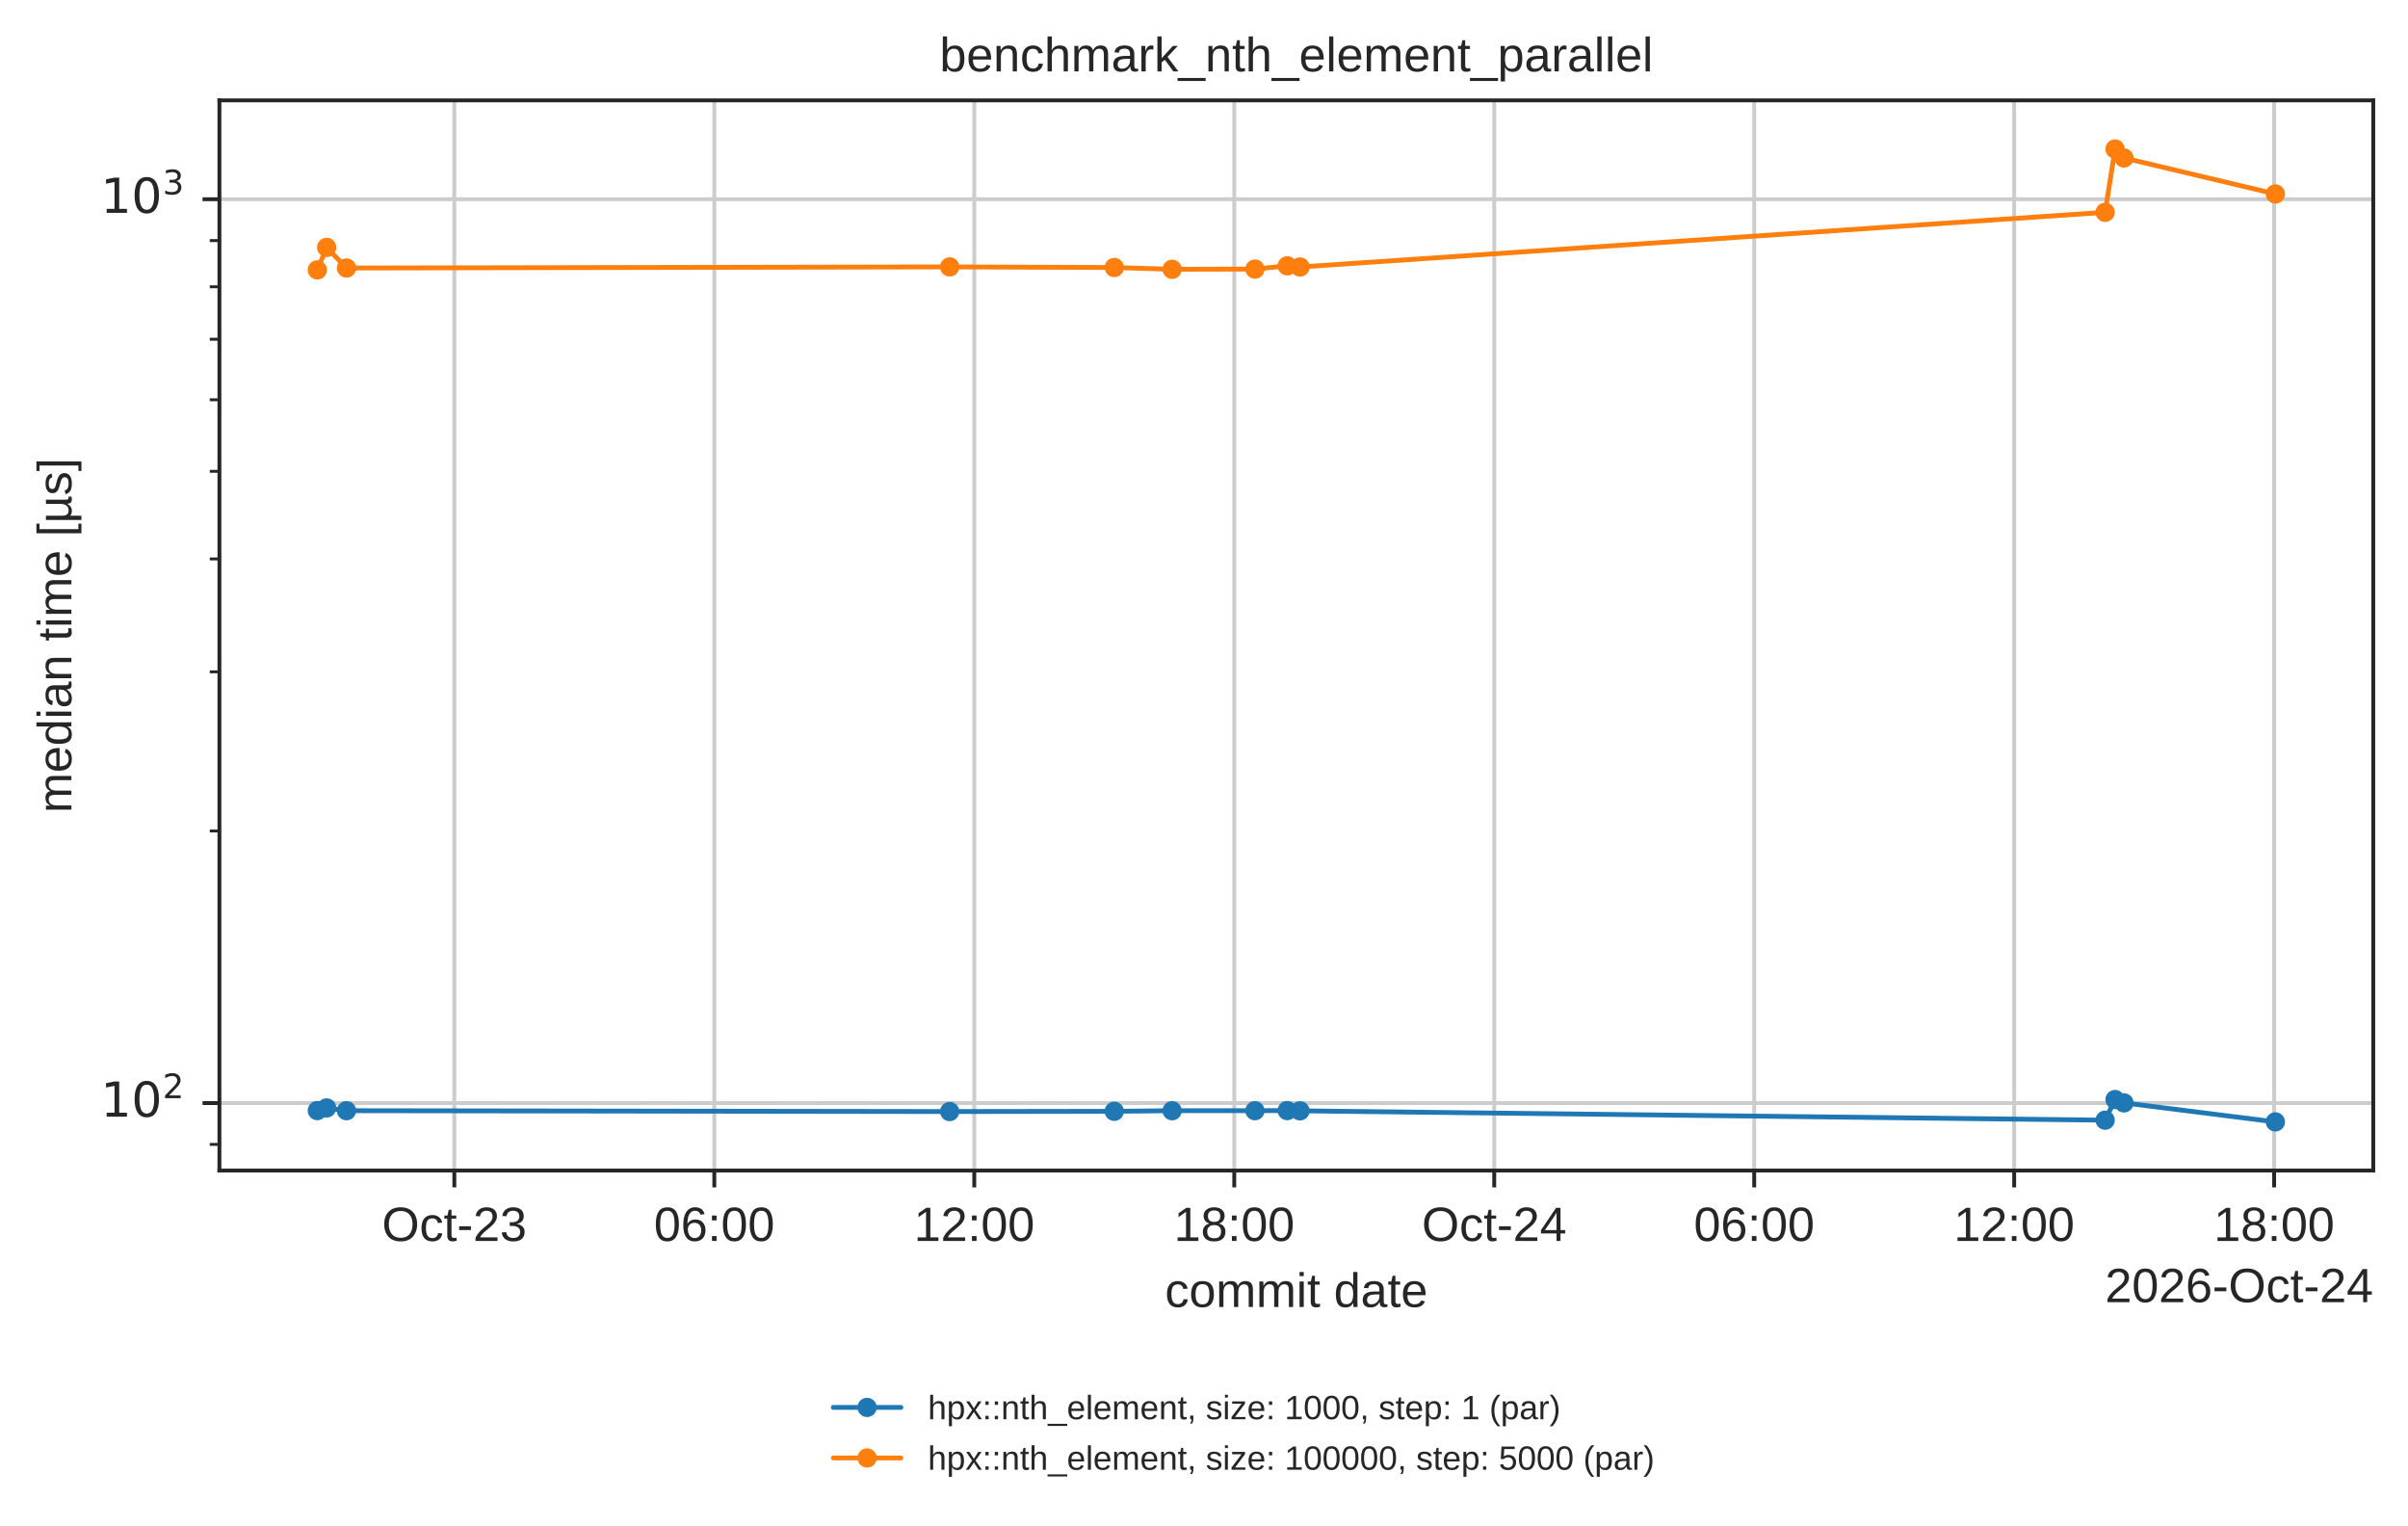
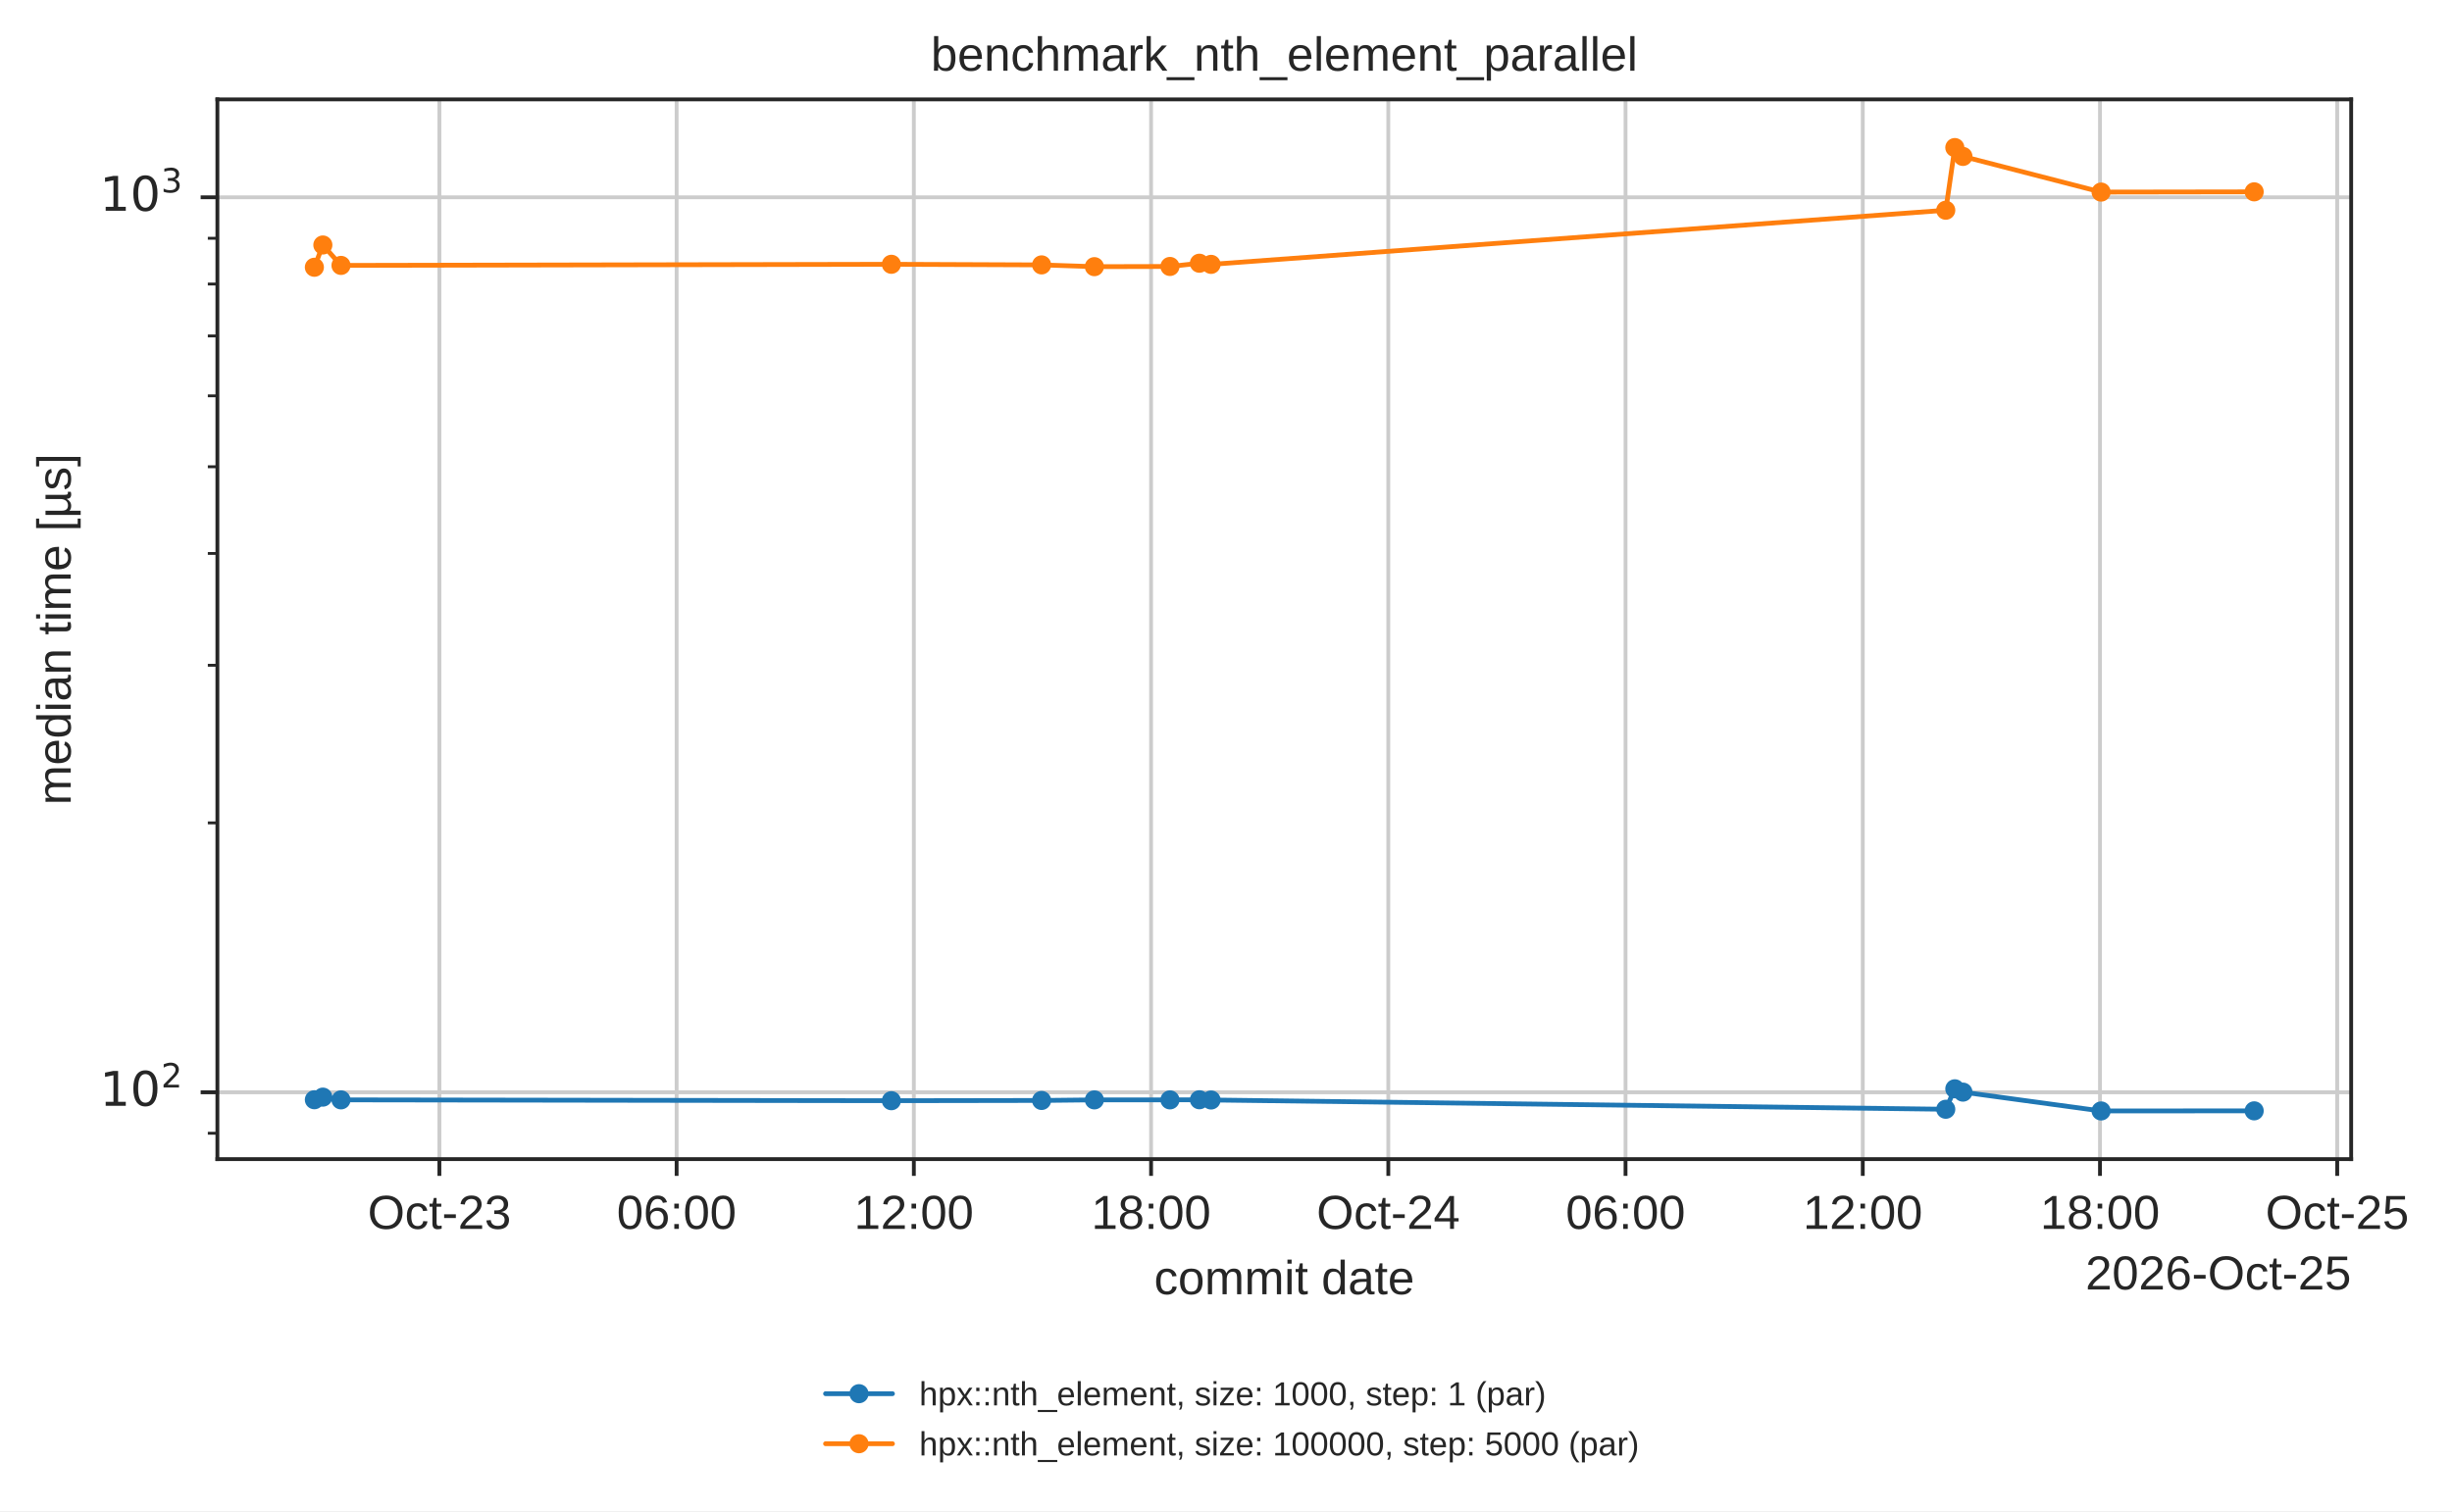
- <svg xmlns="http://www.w3.org/2000/svg" xmlns:xlink="http://www.w3.org/1999/xlink" width="499.078pt" height="316.214pt" viewBox="0 0 499.078 316.214" version="1.1">
+ <svg xmlns="http://www.w3.org/2000/svg" xmlns:xlink="http://www.w3.org/1999/xlink" width="512.972pt" height="316.214pt" viewBox="0 0 512.972 316.214" version="1.1">
  <defs>
    <style type="text/css">*{stroke-linejoin: round; stroke-linecap: butt}</style>
  </defs>
  <g id="figure_1">
    <g id="patch_1">
-       <path d="M 0 316.214  L 499.078 316.214  L 499.078 0  L 0 0  z " style="fill: #ffffff" />
+       <path d="M 0 316.214  L 512.972 316.214  L 512.972 0  L 0 0  z " style="fill: #ffffff" />
    </g>
    <g id="axes_1">
      <g id="patch_2">
        <path d="M 45.478 242.558  L 491.878 242.558  L 491.878 20.798  L 45.478 20.798  z " style="fill: #ffffff" />
      </g>
      <g id="matplotlib.axis_1">
        <g id="xtick_1">
          <g id="line2d_1">
-             <path d="M 94.164 242.558  L 94.164 20.798  " clip-path="url(#p7afb7ed6cb)" style="fill: none; stroke: #cccccc; stroke-width: 0.8; stroke-linecap: round" />
+             <path d="M 91.923 242.558  L 91.923 20.798  " clip-path="url(#p7afb7ed6cb)" style="fill: none; stroke: #cccccc; stroke-width: 0.8; stroke-linecap: round" />
          </g>
          <g id="line2d_2">
            <defs>
              <path id="mdfc5214045" d="M 0 0  L 0 3.5  " style="stroke: #262626; stroke-width: 0.8" />
            </defs>
            <g>
-               <use xlink:href="#mdfc5214045" x="94.164" y="242.558" style="fill: #262626; stroke: #262626; stroke-width: 0.8" />
+               <use xlink:href="#mdfc5214045" x="91.923" y="242.558" style="fill: #262626; stroke: #262626; stroke-width: 0.8" />
            </g>
          </g>
          <g id="text_1">
-             <text style="fill: #262626; font: 10px 'Arial', 'DejaVu Sans', 'Liberation Sans', 'Bitstream Vera Sans', sans-serif; text-anchor: middle" x="94.164" y="257.157" transform="rotate(-0 94.16413 257.1569)">Oct-23</text>
+             <text style="fill: #262626; font: 10px 'Arial', 'DejaVu Sans', 'Liberation Sans', 'Bitstream Vera Sans', sans-serif; text-anchor: middle" x="91.923" y="257.157" transform="rotate(-0 91.92335 257.1569)">Oct-23</text>
          </g>
        </g>
        <g id="xtick_2">
          <g id="line2d_3">
-             <path d="M 148.046 242.558  L 148.046 20.798  " clip-path="url(#p7afb7ed6cb)" style="fill: none; stroke: #cccccc; stroke-width: 0.8; stroke-linecap: round" />
+             <path d="M 141.553 242.558  L 141.553 20.798  " clip-path="url(#p7afb7ed6cb)" style="fill: none; stroke: #cccccc; stroke-width: 0.8; stroke-linecap: round" />
          </g>
          <g id="line2d_4">
            <g>
-               <use xlink:href="#mdfc5214045" x="148.046" y="242.558" style="fill: #262626; stroke: #262626; stroke-width: 0.8" />
+               <use xlink:href="#mdfc5214045" x="141.553" y="242.558" style="fill: #262626; stroke: #262626; stroke-width: 0.8" />
            </g>
          </g>
          <g id="text_2">
-             <text style="fill: #262626; font: 10px 'Arial', 'DejaVu Sans', 'Liberation Sans', 'Bitstream Vera Sans', sans-serif; text-anchor: middle" x="148.046" y="257.157" transform="rotate(-0 148.0457 257.1569)">06:00</text>
+             <text style="fill: #262626; font: 10px 'Arial', 'DejaVu Sans', 'Liberation Sans', 'Bitstream Vera Sans', sans-serif; text-anchor: middle" x="141.553" y="257.157" transform="rotate(-0 141.5529 257.1569)">06:00</text>
          </g>
        </g>
        <g id="xtick_3">
          <g id="line2d_5">
-             <path d="M 201.927 242.558  L 201.927 20.798  " clip-path="url(#p7afb7ed6cb)" style="fill: none; stroke: #cccccc; stroke-width: 0.8; stroke-linecap: round" />
+             <path d="M 191.182 242.558  L 191.182 20.798  " clip-path="url(#p7afb7ed6cb)" style="fill: none; stroke: #cccccc; stroke-width: 0.8; stroke-linecap: round" />
          </g>
          <g id="line2d_6">
            <g>
-               <use xlink:href="#mdfc5214045" x="201.927" y="242.558" style="fill: #262626; stroke: #262626; stroke-width: 0.8" />
+               <use xlink:href="#mdfc5214045" x="191.182" y="242.558" style="fill: #262626; stroke: #262626; stroke-width: 0.8" />
            </g>
          </g>
          <g id="text_3">
-             <text style="fill: #262626; font: 10px 'Arial', 'DejaVu Sans', 'Liberation Sans', 'Bitstream Vera Sans', sans-serif; text-anchor: middle" x="201.927" y="257.157" transform="rotate(-0 201.9273 257.1569)">12:00</text>
+             <text style="fill: #262626; font: 10px 'Arial', 'DejaVu Sans', 'Liberation Sans', 'Bitstream Vera Sans', sans-serif; text-anchor: middle" x="191.182" y="257.157" transform="rotate(-0 191.1825 257.1569)">12:00</text>
          </g>
        </g>
        <g id="xtick_4">
          <g id="line2d_7">
-             <path d="M 255.809 242.558  L 255.809 20.798  " clip-path="url(#p7afb7ed6cb)" style="fill: none; stroke: #cccccc; stroke-width: 0.8; stroke-linecap: round" />
+             <path d="M 240.812 242.558  L 240.812 20.798  " clip-path="url(#p7afb7ed6cb)" style="fill: none; stroke: #cccccc; stroke-width: 0.8; stroke-linecap: round" />
          </g>
          <g id="line2d_8">
            <g>
-               <use xlink:href="#mdfc5214045" x="255.809" y="242.558" style="fill: #262626; stroke: #262626; stroke-width: 0.8" />
+               <use xlink:href="#mdfc5214045" x="240.812" y="242.558" style="fill: #262626; stroke: #262626; stroke-width: 0.8" />
            </g>
          </g>
          <g id="text_4">
-             <text style="fill: #262626; font: 10px 'Arial', 'DejaVu Sans', 'Liberation Sans', 'Bitstream Vera Sans', sans-serif; text-anchor: middle" x="255.809" y="257.157" transform="rotate(-0 255.8089 257.1569)">18:00</text>
+             <text style="fill: #262626; font: 10px 'Arial', 'DejaVu Sans', 'Liberation Sans', 'Bitstream Vera Sans', sans-serif; text-anchor: middle" x="240.812" y="257.157" transform="rotate(-0 240.812 257.1569)">18:00</text>
          </g>
        </g>
        <g id="xtick_5">
          <g id="line2d_9">
-             <path d="M 309.69 242.558  L 309.69 20.798  " clip-path="url(#p7afb7ed6cb)" style="fill: none; stroke: #cccccc; stroke-width: 0.8; stroke-linecap: round" />
+             <path d="M 290.442 242.558  L 290.442 20.798  " clip-path="url(#p7afb7ed6cb)" style="fill: none; stroke: #cccccc; stroke-width: 0.8; stroke-linecap: round" />
          </g>
          <g id="line2d_10">
            <g>
-               <use xlink:href="#mdfc5214045" x="309.69" y="242.558" style="fill: #262626; stroke: #262626; stroke-width: 0.8" />
+               <use xlink:href="#mdfc5214045" x="290.442" y="242.558" style="fill: #262626; stroke: #262626; stroke-width: 0.8" />
            </g>
          </g>
          <g id="text_5">
-             <text style="fill: #262626; font: 10px 'Arial', 'DejaVu Sans', 'Liberation Sans', 'Bitstream Vera Sans', sans-serif; text-anchor: middle" x="309.69" y="257.157" transform="rotate(-0 309.6905 257.1569)">Oct-24</text>
+             <text style="fill: #262626; font: 10px 'Arial', 'DejaVu Sans', 'Liberation Sans', 'Bitstream Vera Sans', sans-serif; text-anchor: middle" x="290.442" y="257.157" transform="rotate(-0 290.4416 257.1569)">Oct-24</text>
          </g>
        </g>
        <g id="xtick_6">
          <g id="line2d_11">
-             <path d="M 363.572 242.558  L 363.572 20.798  " clip-path="url(#p7afb7ed6cb)" style="fill: none; stroke: #cccccc; stroke-width: 0.8; stroke-linecap: round" />
+             <path d="M 340.071 242.558  L 340.071 20.798  " clip-path="url(#p7afb7ed6cb)" style="fill: none; stroke: #cccccc; stroke-width: 0.8; stroke-linecap: round" />
          </g>
          <g id="line2d_12">
            <g>
-               <use xlink:href="#mdfc5214045" x="363.572" y="242.558" style="fill: #262626; stroke: #262626; stroke-width: 0.8" />
+               <use xlink:href="#mdfc5214045" x="340.071" y="242.558" style="fill: #262626; stroke: #262626; stroke-width: 0.8" />
            </g>
          </g>
          <g id="text_6">
-             <text style="fill: #262626; font: 10px 'Arial', 'DejaVu Sans', 'Liberation Sans', 'Bitstream Vera Sans', sans-serif; text-anchor: middle" x="363.572" y="257.157" transform="rotate(-0 363.5721 257.1569)">06:00</text>
+             <text style="fill: #262626; font: 10px 'Arial', 'DejaVu Sans', 'Liberation Sans', 'Bitstream Vera Sans', sans-serif; text-anchor: middle" x="340.071" y="257.157" transform="rotate(-0 340.0712 257.1569)">06:00</text>
          </g>
        </g>
        <g id="xtick_7">
          <g id="line2d_13">
-             <path d="M 417.454 242.558  L 417.454 20.798  " clip-path="url(#p7afb7ed6cb)" style="fill: none; stroke: #cccccc; stroke-width: 0.8; stroke-linecap: round" />
+             <path d="M 389.701 242.558  L 389.701 20.798  " clip-path="url(#p7afb7ed6cb)" style="fill: none; stroke: #cccccc; stroke-width: 0.8; stroke-linecap: round" />
          </g>
          <g id="line2d_14">
            <g>
-               <use xlink:href="#mdfc5214045" x="417.454" y="242.558" style="fill: #262626; stroke: #262626; stroke-width: 0.8" />
+               <use xlink:href="#mdfc5214045" x="389.701" y="242.558" style="fill: #262626; stroke: #262626; stroke-width: 0.8" />
            </g>
          </g>
          <g id="text_7">
-             <text style="fill: #262626; font: 10px 'Arial', 'DejaVu Sans', 'Liberation Sans', 'Bitstream Vera Sans', sans-serif; text-anchor: middle" x="417.454" y="257.157" transform="rotate(-0 417.4537 257.1569)">12:00</text>
+             <text style="fill: #262626; font: 10px 'Arial', 'DejaVu Sans', 'Liberation Sans', 'Bitstream Vera Sans', sans-serif; text-anchor: middle" x="389.701" y="257.157" transform="rotate(-0 389.7007 257.1569)">12:00</text>
          </g>
        </g>
        <g id="xtick_8">
          <g id="line2d_15">
-             <path d="M 471.335 242.558  L 471.335 20.798  " clip-path="url(#p7afb7ed6cb)" style="fill: none; stroke: #cccccc; stroke-width: 0.8; stroke-linecap: round" />
+             <path d="M 439.33 242.558  L 439.33 20.798  " clip-path="url(#p7afb7ed6cb)" style="fill: none; stroke: #cccccc; stroke-width: 0.8; stroke-linecap: round" />
          </g>
          <g id="line2d_16">
            <g>
-               <use xlink:href="#mdfc5214045" x="471.335" y="242.558" style="fill: #262626; stroke: #262626; stroke-width: 0.8" />
+               <use xlink:href="#mdfc5214045" x="439.33" y="242.558" style="fill: #262626; stroke: #262626; stroke-width: 0.8" />
            </g>
          </g>
          <g id="text_8">
-             <text style="fill: #262626; font: 10px 'Arial', 'DejaVu Sans', 'Liberation Sans', 'Bitstream Vera Sans', sans-serif; text-anchor: middle" x="471.335" y="257.157" transform="rotate(-0 471.3353 257.1569)">18:00</text>
-           </g>
-         </g>
-         <g id="text_9">
+             <text style="fill: #262626; font: 10px 'Arial', 'DejaVu Sans', 'Liberation Sans', 'Bitstream Vera Sans', sans-serif; text-anchor: middle" x="439.33" y="257.157" transform="rotate(-0 439.3303 257.1569)">18:00</text>
+           </g>
+         </g>
+         <g id="xtick_9">
+           <g id="line2d_17">
+             <path d="M 488.96 242.558  L 488.96 20.798  " clip-path="url(#p7afb7ed6cb)" style="fill: none; stroke: #cccccc; stroke-width: 0.8; stroke-linecap: round" />
+           </g>
+           <g id="line2d_18">
+             <g>
+               <use xlink:href="#mdfc5214045" x="488.96" y="242.558" style="fill: #262626; stroke: #262626; stroke-width: 0.8" />
+             </g>
+           </g>
+           <g id="text_9">
+             <text style="fill: #262626; font: 10px 'Arial', 'DejaVu Sans', 'Liberation Sans', 'Bitstream Vera Sans', sans-serif; text-anchor: middle" x="488.96" y="257.157" transform="rotate(-0 488.9599 257.1569)">Oct-25</text>
+           </g>
+         </g>
+         <g id="text_10">
          <text style="fill: #262626; font: 10px 'Arial', 'DejaVu Sans', 'Liberation Sans', 'Bitstream Vera Sans', sans-serif; text-anchor: middle" x="268.678" y="270.835" transform="rotate(-0 268.6781 270.835)">commit date</text>
        </g>
-         <g id="text_10">
-           <text style="fill: #262626; font: 10px 'Arial', 'DejaVu Sans', 'Liberation Sans', 'Bitstream Vera Sans', sans-serif; text-anchor: end" x="491.878" y="269.835" transform="rotate(-0 491.8781 269.835)">2026-Oct-24</text>
+         <g id="text_11">
+           <text style="fill: #262626; font: 10px 'Arial', 'DejaVu Sans', 'Liberation Sans', 'Bitstream Vera Sans', sans-serif; text-anchor: end" x="491.878" y="269.835" transform="rotate(-0 491.8781 269.835)">2026-Oct-25</text>
        </g>
      </g>
      <g id="matplotlib.axis_2">
        <g id="ytick_1">
-           <g id="line2d_17">
+           <g id="line2d_19">
            <path d="M 45.478 228.575  L 491.878 228.575  " clip-path="url(#p7afb7ed6cb)" style="fill: none; stroke: #cccccc; stroke-width: 0.8; stroke-linecap: round" />
          </g>
-           <g id="line2d_18">
+           <g id="line2d_20">
            <defs>
              <path id="m414165cd4d" d="M 0 0  L -3.5 0  " style="stroke: #262626; stroke-width: 0.8" />
            </defs>
            <g>
              <use xlink:href="#m414165cd4d" x="45.478" y="228.575" style="fill: #262626; stroke: #262626; stroke-width: 0.8" />
            </g>
          </g>
-           <g id="text_11">
+           <g id="text_12">
            <g style="fill: #262626" transform="translate(20.87813 232.3741)">
              <text>
                <tspan style="font: 10px 'DejaVu Sans'" x="0 6.362" y="-0.977">10</tspan>
                <tspan style="font: 7px 'DejaVu Sans'" x="12.82" y="-4.805">2</tspan>
              </text>
            </g>
          </g>
        </g>
        <g id="ytick_2">
-           <g id="line2d_19">
+           <g id="line2d_21">
            <path d="M 45.478 41.285  L 491.878 41.285  " clip-path="url(#p7afb7ed6cb)" style="fill: none; stroke: #cccccc; stroke-width: 0.8; stroke-linecap: round" />
          </g>
-           <g id="line2d_20">
+           <g id="line2d_22">
            <g>
              <use xlink:href="#m414165cd4d" x="45.478" y="41.285" style="fill: #262626; stroke: #262626; stroke-width: 0.8" />
            </g>
          </g>
-           <g id="text_12">
+           <g id="text_13">
            <g style="fill: #262626" transform="translate(20.87813 45.08425)">
              <text>
                <tspan style="font: 10px 'DejaVu Sans'" x="0 6.362" y="-0.977">10</tspan>
                <tspan style="font: 7px 'DejaVu Sans'" x="12.82" y="-4.805">3</tspan>
              </text>
            </g>
          </g>
        </g>
        <g id="ytick_3">
-           <g id="line2d_21">
+           <g id="line2d_23">
            <defs>
              <path id="m2f13129b0c" d="M 0 0  L -2 0  " style="stroke: #262626; stroke-width: 0.6" />
            </defs>
            <g>
              <use xlink:href="#m2f13129b0c" x="45.478" y="237.145" style="fill: #262626; stroke: #262626; stroke-width: 0.6" />
            </g>
          </g>
        </g>
        <g id="ytick_4">
-           <g id="line2d_22">
+           <g id="line2d_24">
            <g>
              <use xlink:href="#m2f13129b0c" x="45.478" y="172.195" style="fill: #262626; stroke: #262626; stroke-width: 0.6" />
            </g>
          </g>
        </g>
        <g id="ytick_5">
-           <g id="line2d_23">
+           <g id="line2d_25">
            <g>
              <use xlink:href="#m2f13129b0c" x="45.478" y="139.215" style="fill: #262626; stroke: #262626; stroke-width: 0.6" />
            </g>
          </g>
        </g>
        <g id="ytick_6">
-           <g id="line2d_24">
+           <g id="line2d_26">
            <g>
              <use xlink:href="#m2f13129b0c" x="45.478" y="115.815" style="fill: #262626; stroke: #262626; stroke-width: 0.6" />
            </g>
          </g>
        </g>
        <g id="ytick_7">
-           <g id="line2d_25">
+           <g id="line2d_27">
            <g>
              <use xlink:href="#m2f13129b0c" x="45.478" y="97.665" style="fill: #262626; stroke: #262626; stroke-width: 0.6" />
            </g>
          </g>
        </g>
        <g id="ytick_8">
-           <g id="line2d_26">
+           <g id="line2d_28">
            <g>
              <use xlink:href="#m2f13129b0c" x="45.478" y="82.835" style="fill: #262626; stroke: #262626; stroke-width: 0.6" />
            </g>
          </g>
        </g>
        <g id="ytick_9">
-           <g id="line2d_27">
+           <g id="line2d_29">
            <g>
              <use xlink:href="#m2f13129b0c" x="45.478" y="70.297" style="fill: #262626; stroke: #262626; stroke-width: 0.6" />
            </g>
          </g>
        </g>
        <g id="ytick_10">
-           <g id="line2d_28">
+           <g id="line2d_30">
            <g>
              <use xlink:href="#m2f13129b0c" x="45.478" y="59.435" style="fill: #262626; stroke: #262626; stroke-width: 0.6" />
            </g>
          </g>
        </g>
        <g id="ytick_11">
-           <g id="line2d_29">
+           <g id="line2d_31">
            <g>
              <use xlink:href="#m2f13129b0c" x="45.478" y="49.855" style="fill: #262626; stroke: #262626; stroke-width: 0.6" />
            </g>
          </g>
        </g>
-         <g id="text_13">
+         <g id="text_14">
          <text style="fill: #262626; font: 10px 'Arial', 'DejaVu Sans', 'Liberation Sans', 'Bitstream Vera Sans', sans-serif; text-anchor: middle" x="14.798" y="131.678" transform="rotate(-90 14.79844 131.6784)">median time [µs]</text>
        </g>
      </g>
-       <g id="line2d_30">
-         <path d="M 65.769 230.129  L 67.695 229.585  L 71.816 230.156  L 196.824 230.333  L 230.944 230.281  L 242.932 230.16  L 260.097 230.159  L 266.785 230.132  L 269.434 230.182  L 436.305 232.123  L 438.363 227.843  L 440.206 228.537  L 471.587 232.478  " clip-path="url(#p7afb7ed6cb)" style="fill: none; stroke: #1f77b4; stroke-linecap: round" />
+       <g id="line2d_32">
+         <path d="M 65.769 230.129  L 67.543 229.585  L 71.339 230.156  L 186.481 230.333  L 217.909 230.281  L 228.951 230.16  L 244.762 230.159  L 250.922 230.132  L 253.362 230.182  L 407.064 232.123  L 408.96 227.843  L 410.658 228.537  L 439.562 232.478  L 471.587 232.456  " clip-path="url(#p7afb7ed6cb)" style="fill: none; stroke: #1f77b4; stroke-linecap: round" />
        <defs>
          <path id="m20e5526daa" d="M 0 1.5  C 0.398 1.5 0.779 1.342 1.061 1.061  C 1.342 0.779 1.5 0.398 1.5 0  C 1.5 -0.398 1.342 -0.779 1.061 -1.061  C 0.779 -1.342 0.398 -1.5 0 -1.5  C -0.398 -1.5 -0.779 -1.342 -1.061 -1.061  C -1.342 -0.779 -1.5 -0.398 -1.5 0  C -1.5 0.398 -1.342 0.779 -1.061 1.061  C -0.779 1.342 -0.398 1.5 0 1.5  z " style="stroke: #1f77b4" />
        </defs>
        <g clip-path="url(#p7afb7ed6cb)">
          <use xlink:href="#m20e5526daa" x="65.769" y="230.129" style="fill: #1f77b4; stroke: #1f77b4" />
-           <use xlink:href="#m20e5526daa" x="67.695" y="229.585" style="fill: #1f77b4; stroke: #1f77b4" />
-           <use xlink:href="#m20e5526daa" x="71.816" y="230.156" style="fill: #1f77b4; stroke: #1f77b4" />
-           <use xlink:href="#m20e5526daa" x="196.824" y="230.333" style="fill: #1f77b4; stroke: #1f77b4" />
-           <use xlink:href="#m20e5526daa" x="230.944" y="230.281" style="fill: #1f77b4; stroke: #1f77b4" />
-           <use xlink:href="#m20e5526daa" x="242.932" y="230.16" style="fill: #1f77b4; stroke: #1f77b4" />
-           <use xlink:href="#m20e5526daa" x="260.097" y="230.159" style="fill: #1f77b4; stroke: #1f77b4" />
-           <use xlink:href="#m20e5526daa" x="266.785" y="230.132" style="fill: #1f77b4; stroke: #1f77b4" />
-           <use xlink:href="#m20e5526daa" x="269.434" y="230.182" style="fill: #1f77b4; stroke: #1f77b4" />
-           <use xlink:href="#m20e5526daa" x="436.305" y="232.123" style="fill: #1f77b4; stroke: #1f77b4" />
-           <use xlink:href="#m20e5526daa" x="438.363" y="227.843" style="fill: #1f77b4; stroke: #1f77b4" />
-           <use xlink:href="#m20e5526daa" x="440.206" y="228.537" style="fill: #1f77b4; stroke: #1f77b4" />
-           <use xlink:href="#m20e5526daa" x="471.587" y="232.478" style="fill: #1f77b4; stroke: #1f77b4" />
-         </g>
-       </g>
-       <g id="line2d_31">
-         <path d="M 65.769 55.927  L 67.695 51.267  L 71.816 55.54  L 196.824 55.306  L 230.944 55.432  L 242.932 55.801  L 260.097 55.76  L 266.785 55.084  L 269.434 55.323  L 436.305 43.994  L 438.363 30.878  L 440.206 32.734  L 471.587 40.194  " clip-path="url(#p7afb7ed6cb)" style="fill: none; stroke: #ff7f0e; stroke-linecap: round" />
+           <use xlink:href="#m20e5526daa" x="67.543" y="229.585" style="fill: #1f77b4; stroke: #1f77b4" />
+           <use xlink:href="#m20e5526daa" x="71.339" y="230.156" style="fill: #1f77b4; stroke: #1f77b4" />
+           <use xlink:href="#m20e5526daa" x="186.481" y="230.333" style="fill: #1f77b4; stroke: #1f77b4" />
+           <use xlink:href="#m20e5526daa" x="217.909" y="230.281" style="fill: #1f77b4; stroke: #1f77b4" />
+           <use xlink:href="#m20e5526daa" x="228.951" y="230.16" style="fill: #1f77b4; stroke: #1f77b4" />
+           <use xlink:href="#m20e5526daa" x="244.762" y="230.159" style="fill: #1f77b4; stroke: #1f77b4" />
+           <use xlink:href="#m20e5526daa" x="250.922" y="230.132" style="fill: #1f77b4; stroke: #1f77b4" />
+           <use xlink:href="#m20e5526daa" x="253.362" y="230.182" style="fill: #1f77b4; stroke: #1f77b4" />
+           <use xlink:href="#m20e5526daa" x="407.064" y="232.123" style="fill: #1f77b4; stroke: #1f77b4" />
+           <use xlink:href="#m20e5526daa" x="408.96" y="227.843" style="fill: #1f77b4; stroke: #1f77b4" />
+           <use xlink:href="#m20e5526daa" x="410.658" y="228.537" style="fill: #1f77b4; stroke: #1f77b4" />
+           <use xlink:href="#m20e5526daa" x="439.562" y="232.478" style="fill: #1f77b4; stroke: #1f77b4" />
+           <use xlink:href="#m20e5526daa" x="471.587" y="232.456" style="fill: #1f77b4; stroke: #1f77b4" />
+         </g>
+       </g>
+       <g id="line2d_33">
+         <path d="M 65.769 55.927  L 67.543 51.267  L 71.339 55.54  L 186.481 55.306  L 217.909 55.432  L 228.951 55.801  L 244.762 55.76  L 250.922 55.084  L 253.362 55.323  L 407.064 43.994  L 408.96 30.878  L 410.658 32.734  L 439.562 40.194  L 471.587 40.144  " clip-path="url(#p7afb7ed6cb)" style="fill: none; stroke: #ff7f0e; stroke-linecap: round" />
        <defs>
          <path id="m8123a8acb4" d="M 0 1.5  C 0.398 1.5 0.779 1.342 1.061 1.061  C 1.342 0.779 1.5 0.398 1.5 0  C 1.5 -0.398 1.342 -0.779 1.061 -1.061  C 0.779 -1.342 0.398 -1.5 0 -1.5  C -0.398 -1.5 -0.779 -1.342 -1.061 -1.061  C -1.342 -0.779 -1.5 -0.398 -1.5 0  C -1.5 0.398 -1.342 0.779 -1.061 1.061  C -0.779 1.342 -0.398 1.5 0 1.5  z " style="stroke: #ff7f0e" />
        </defs>
        <g clip-path="url(#p7afb7ed6cb)">
          <use xlink:href="#m8123a8acb4" x="65.769" y="55.927" style="fill: #ff7f0e; stroke: #ff7f0e" />
-           <use xlink:href="#m8123a8acb4" x="67.695" y="51.267" style="fill: #ff7f0e; stroke: #ff7f0e" />
-           <use xlink:href="#m8123a8acb4" x="71.816" y="55.54" style="fill: #ff7f0e; stroke: #ff7f0e" />
-           <use xlink:href="#m8123a8acb4" x="196.824" y="55.306" style="fill: #ff7f0e; stroke: #ff7f0e" />
-           <use xlink:href="#m8123a8acb4" x="230.944" y="55.432" style="fill: #ff7f0e; stroke: #ff7f0e" />
-           <use xlink:href="#m8123a8acb4" x="242.932" y="55.801" style="fill: #ff7f0e; stroke: #ff7f0e" />
-           <use xlink:href="#m8123a8acb4" x="260.097" y="55.76" style="fill: #ff7f0e; stroke: #ff7f0e" />
-           <use xlink:href="#m8123a8acb4" x="266.785" y="55.084" style="fill: #ff7f0e; stroke: #ff7f0e" />
-           <use xlink:href="#m8123a8acb4" x="269.434" y="55.323" style="fill: #ff7f0e; stroke: #ff7f0e" />
-           <use xlink:href="#m8123a8acb4" x="436.305" y="43.994" style="fill: #ff7f0e; stroke: #ff7f0e" />
-           <use xlink:href="#m8123a8acb4" x="438.363" y="30.878" style="fill: #ff7f0e; stroke: #ff7f0e" />
-           <use xlink:href="#m8123a8acb4" x="440.206" y="32.734" style="fill: #ff7f0e; stroke: #ff7f0e" />
-           <use xlink:href="#m8123a8acb4" x="471.587" y="40.194" style="fill: #ff7f0e; stroke: #ff7f0e" />
+           <use xlink:href="#m8123a8acb4" x="67.543" y="51.267" style="fill: #ff7f0e; stroke: #ff7f0e" />
+           <use xlink:href="#m8123a8acb4" x="71.339" y="55.54" style="fill: #ff7f0e; stroke: #ff7f0e" />
+           <use xlink:href="#m8123a8acb4" x="186.481" y="55.306" style="fill: #ff7f0e; stroke: #ff7f0e" />
+           <use xlink:href="#m8123a8acb4" x="217.909" y="55.432" style="fill: #ff7f0e; stroke: #ff7f0e" />
+           <use xlink:href="#m8123a8acb4" x="228.951" y="55.801" style="fill: #ff7f0e; stroke: #ff7f0e" />
+           <use xlink:href="#m8123a8acb4" x="244.762" y="55.76" style="fill: #ff7f0e; stroke: #ff7f0e" />
+           <use xlink:href="#m8123a8acb4" x="250.922" y="55.084" style="fill: #ff7f0e; stroke: #ff7f0e" />
+           <use xlink:href="#m8123a8acb4" x="253.362" y="55.323" style="fill: #ff7f0e; stroke: #ff7f0e" />
+           <use xlink:href="#m8123a8acb4" x="407.064" y="43.994" style="fill: #ff7f0e; stroke: #ff7f0e" />
+           <use xlink:href="#m8123a8acb4" x="408.96" y="30.878" style="fill: #ff7f0e; stroke: #ff7f0e" />
+           <use xlink:href="#m8123a8acb4" x="410.658" y="32.734" style="fill: #ff7f0e; stroke: #ff7f0e" />
+           <use xlink:href="#m8123a8acb4" x="439.562" y="40.194" style="fill: #ff7f0e; stroke: #ff7f0e" />
+           <use xlink:href="#m8123a8acb4" x="471.587" y="40.144" style="fill: #ff7f0e; stroke: #ff7f0e" />
        </g>
      </g>
      <g id="patch_3">
        <path d="M 45.478 242.558  L 45.478 20.798  " style="fill: none; stroke: #262626; stroke-width: 0.8; stroke-linejoin: miter; stroke-linecap: square" />
      </g>
      <g id="patch_4">
        <path d="M 491.878 242.558  L 491.878 20.798  " style="fill: none; stroke: #262626; stroke-width: 0.8; stroke-linejoin: miter; stroke-linecap: square" />
      </g>
      <g id="patch_5">
        <path d="M 45.478 242.558  L 491.878 242.558  " style="fill: none; stroke: #262626; stroke-width: 0.8; stroke-linejoin: miter; stroke-linecap: square" />
      </g>
      <g id="patch_6">
        <path d="M 45.478 20.798  L 491.878 20.798  " style="fill: none; stroke: #262626; stroke-width: 0.8; stroke-linejoin: miter; stroke-linecap: square" />
      </g>
-       <g id="text_14">
+       <g id="text_15">
        <text style="fill: #262626; font: 10px 'Arial', 'DejaVu Sans', 'Liberation Sans', 'Bitstream Vera Sans', sans-serif; text-anchor: middle" x="268.678" y="14.798" transform="rotate(-0 268.6781 14.79844)">benchmark_nth_element_parallel</text>
      </g>
      <g id="legend_1">
-         <g id="line2d_32">
+         <g id="line2d_34">
          <path d="M 172.71 291.644  L 179.71 291.644  L 186.71 291.644  " style="fill: none; stroke: #1f77b4; stroke-linecap: round" />
          <g>
            <use xlink:href="#m20e5526daa" x="179.71" y="291.644" style="fill: #1f77b4; stroke: #1f77b4" />
          </g>
        </g>
-         <g id="text_15">
+         <g id="text_16">
          <text style="fill: #262626; font: 7px 'Arial', 'DejaVu Sans', 'Liberation Sans', 'Bitstream Vera Sans', sans-serif; text-anchor: start" x="192.31" y="294.094" transform="rotate(-0 192.3103 294.0941)">hpx::nth_element, size: 1000, step: 1 (par)</text>
        </g>
-         <g id="line2d_33">
+         <g id="line2d_35">
          <path d="M 172.71 302.114  L 179.71 302.114  L 186.71 302.114  " style="fill: none; stroke: #ff7f0e; stroke-linecap: round" />
          <g>
            <use xlink:href="#m8123a8acb4" x="179.71" y="302.114" style="fill: #ff7f0e; stroke: #ff7f0e" />
          </g>
        </g>
-         <g id="text_16">
+         <g id="text_17">
          <text style="fill: #262626; font: 7px 'Arial', 'DejaVu Sans', 'Liberation Sans', 'Bitstream Vera Sans', sans-serif; text-anchor: start" x="192.31" y="304.564" transform="rotate(-0 192.3103 304.5635)">hpx::nth_element, size: 100000, step: 5000 (par)</text>
        </g>
      </g>
    </g>
  </g>
  <defs>
    <clipPath id="p7afb7ed6cb">
      <rect x="45.478" y="20.798" width="446.4" height="221.76" />
    </clipPath>
  </defs>
</svg>
